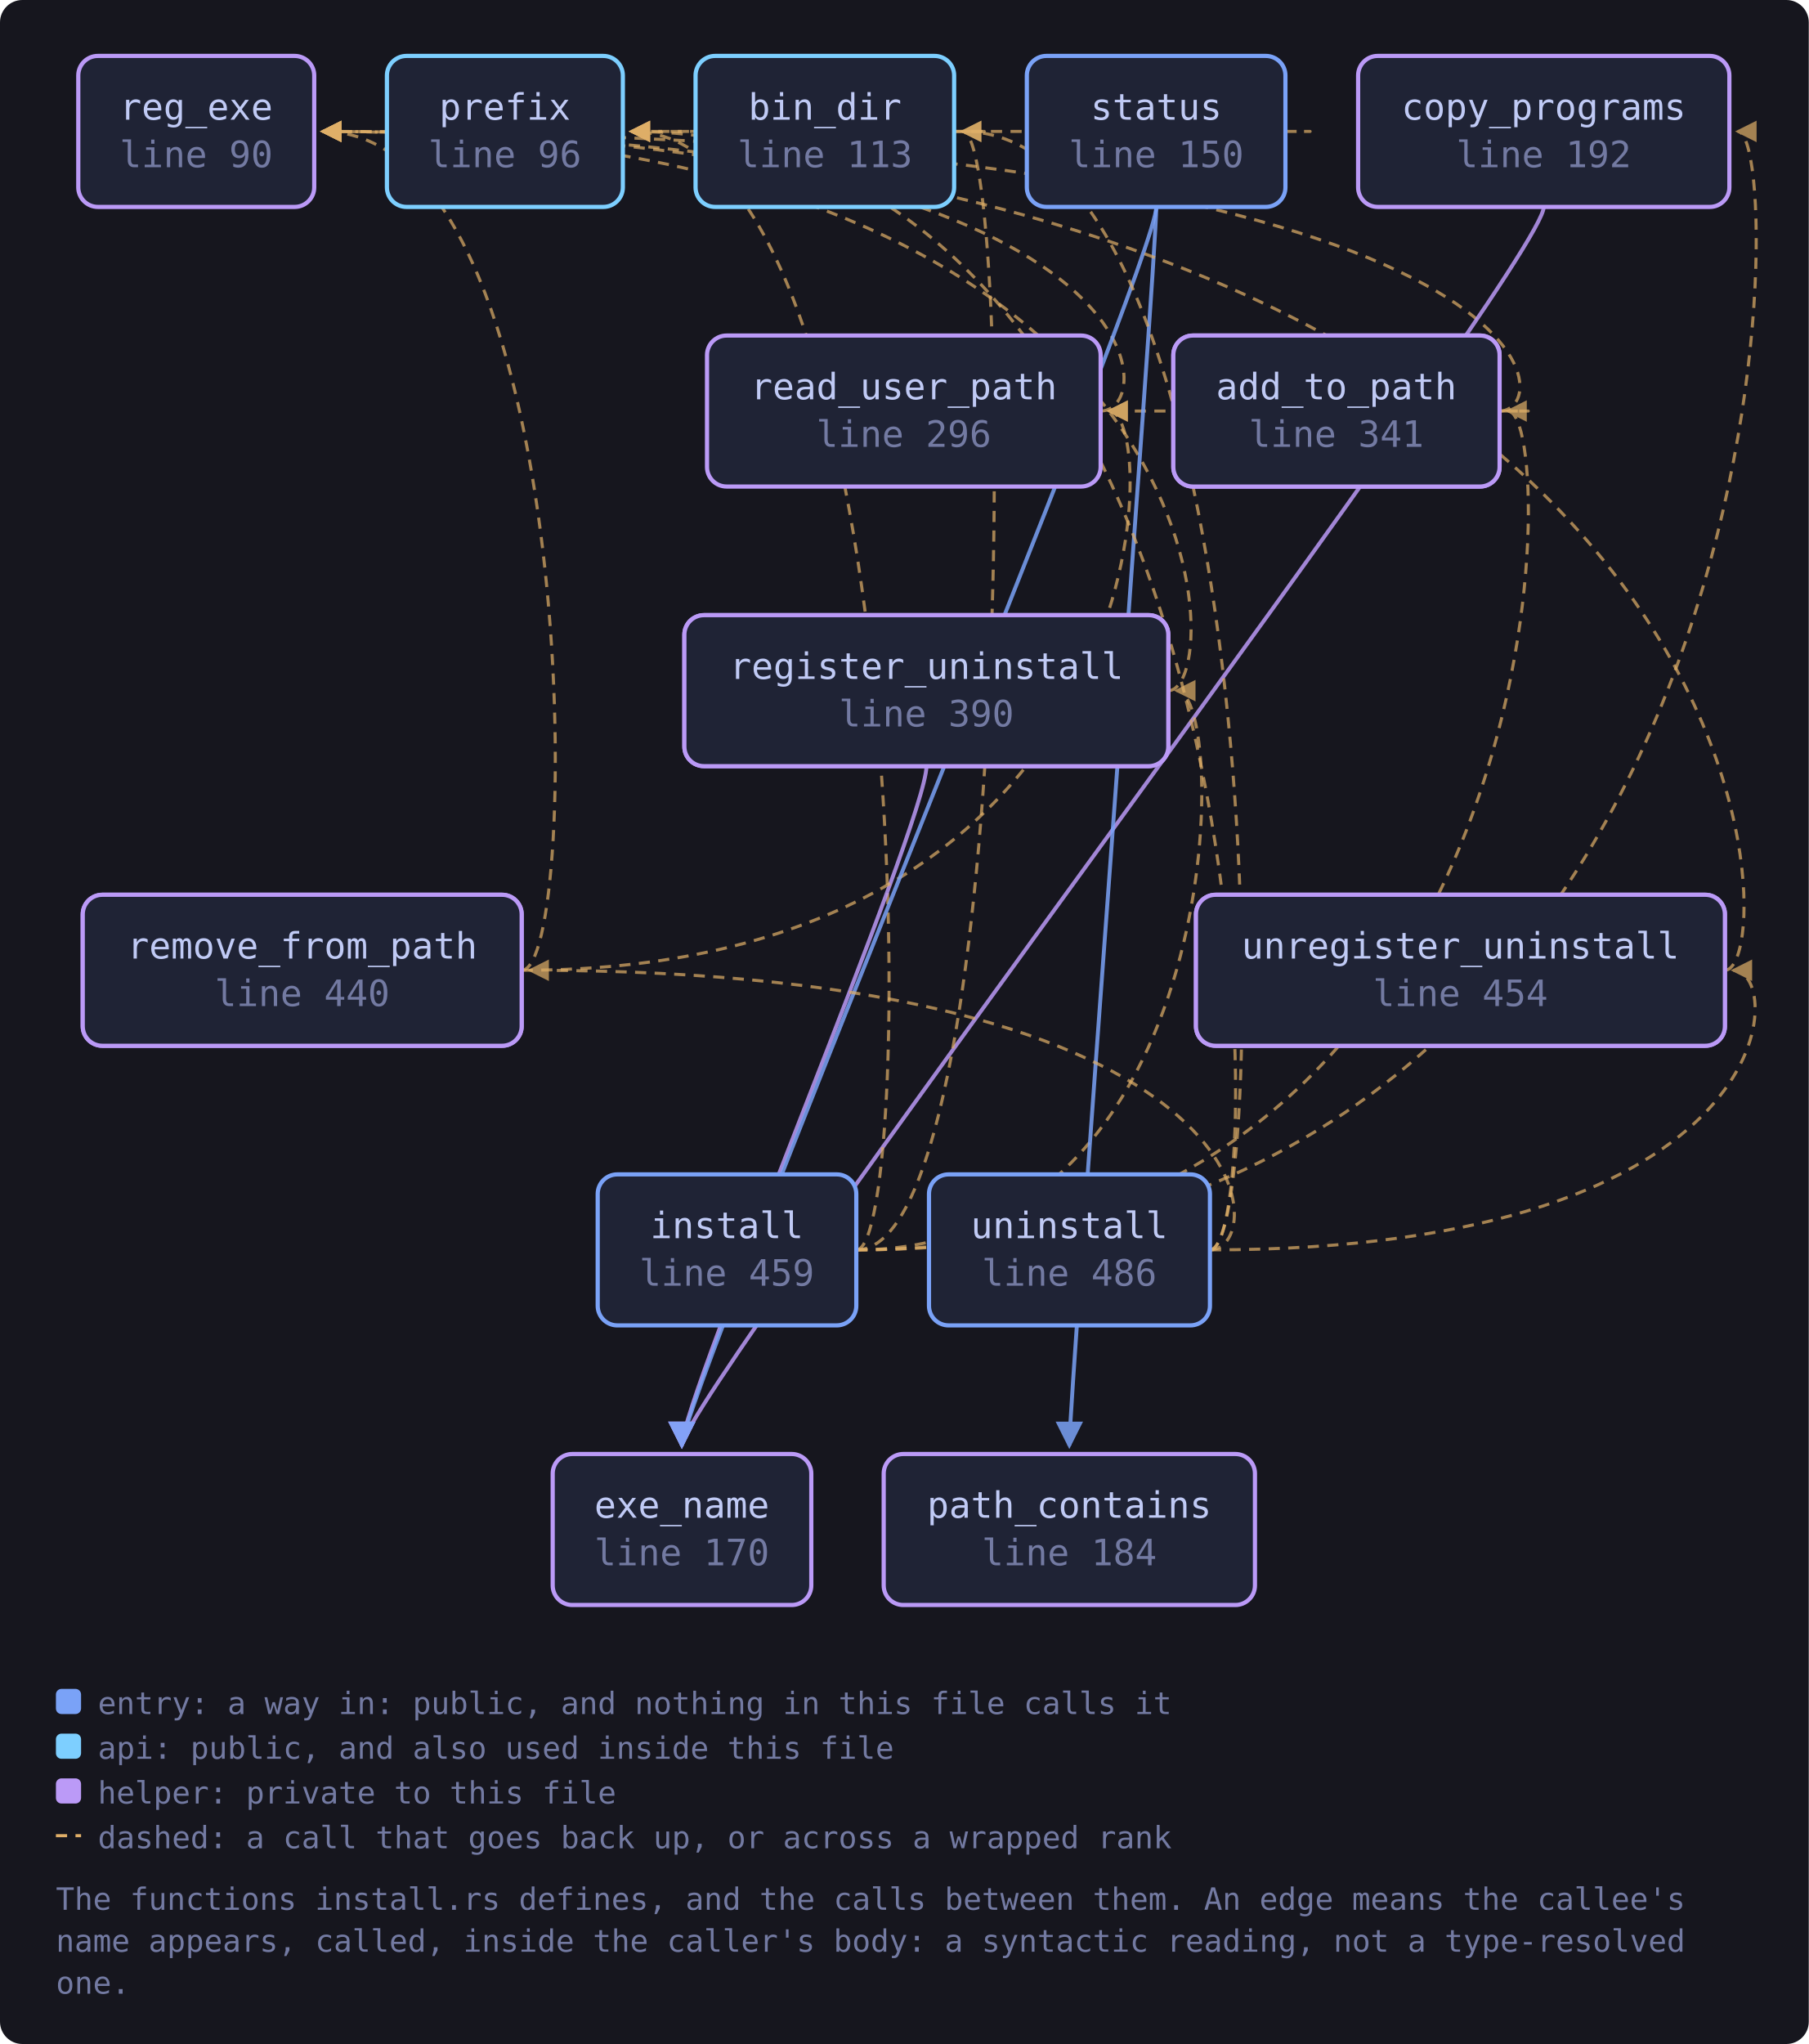
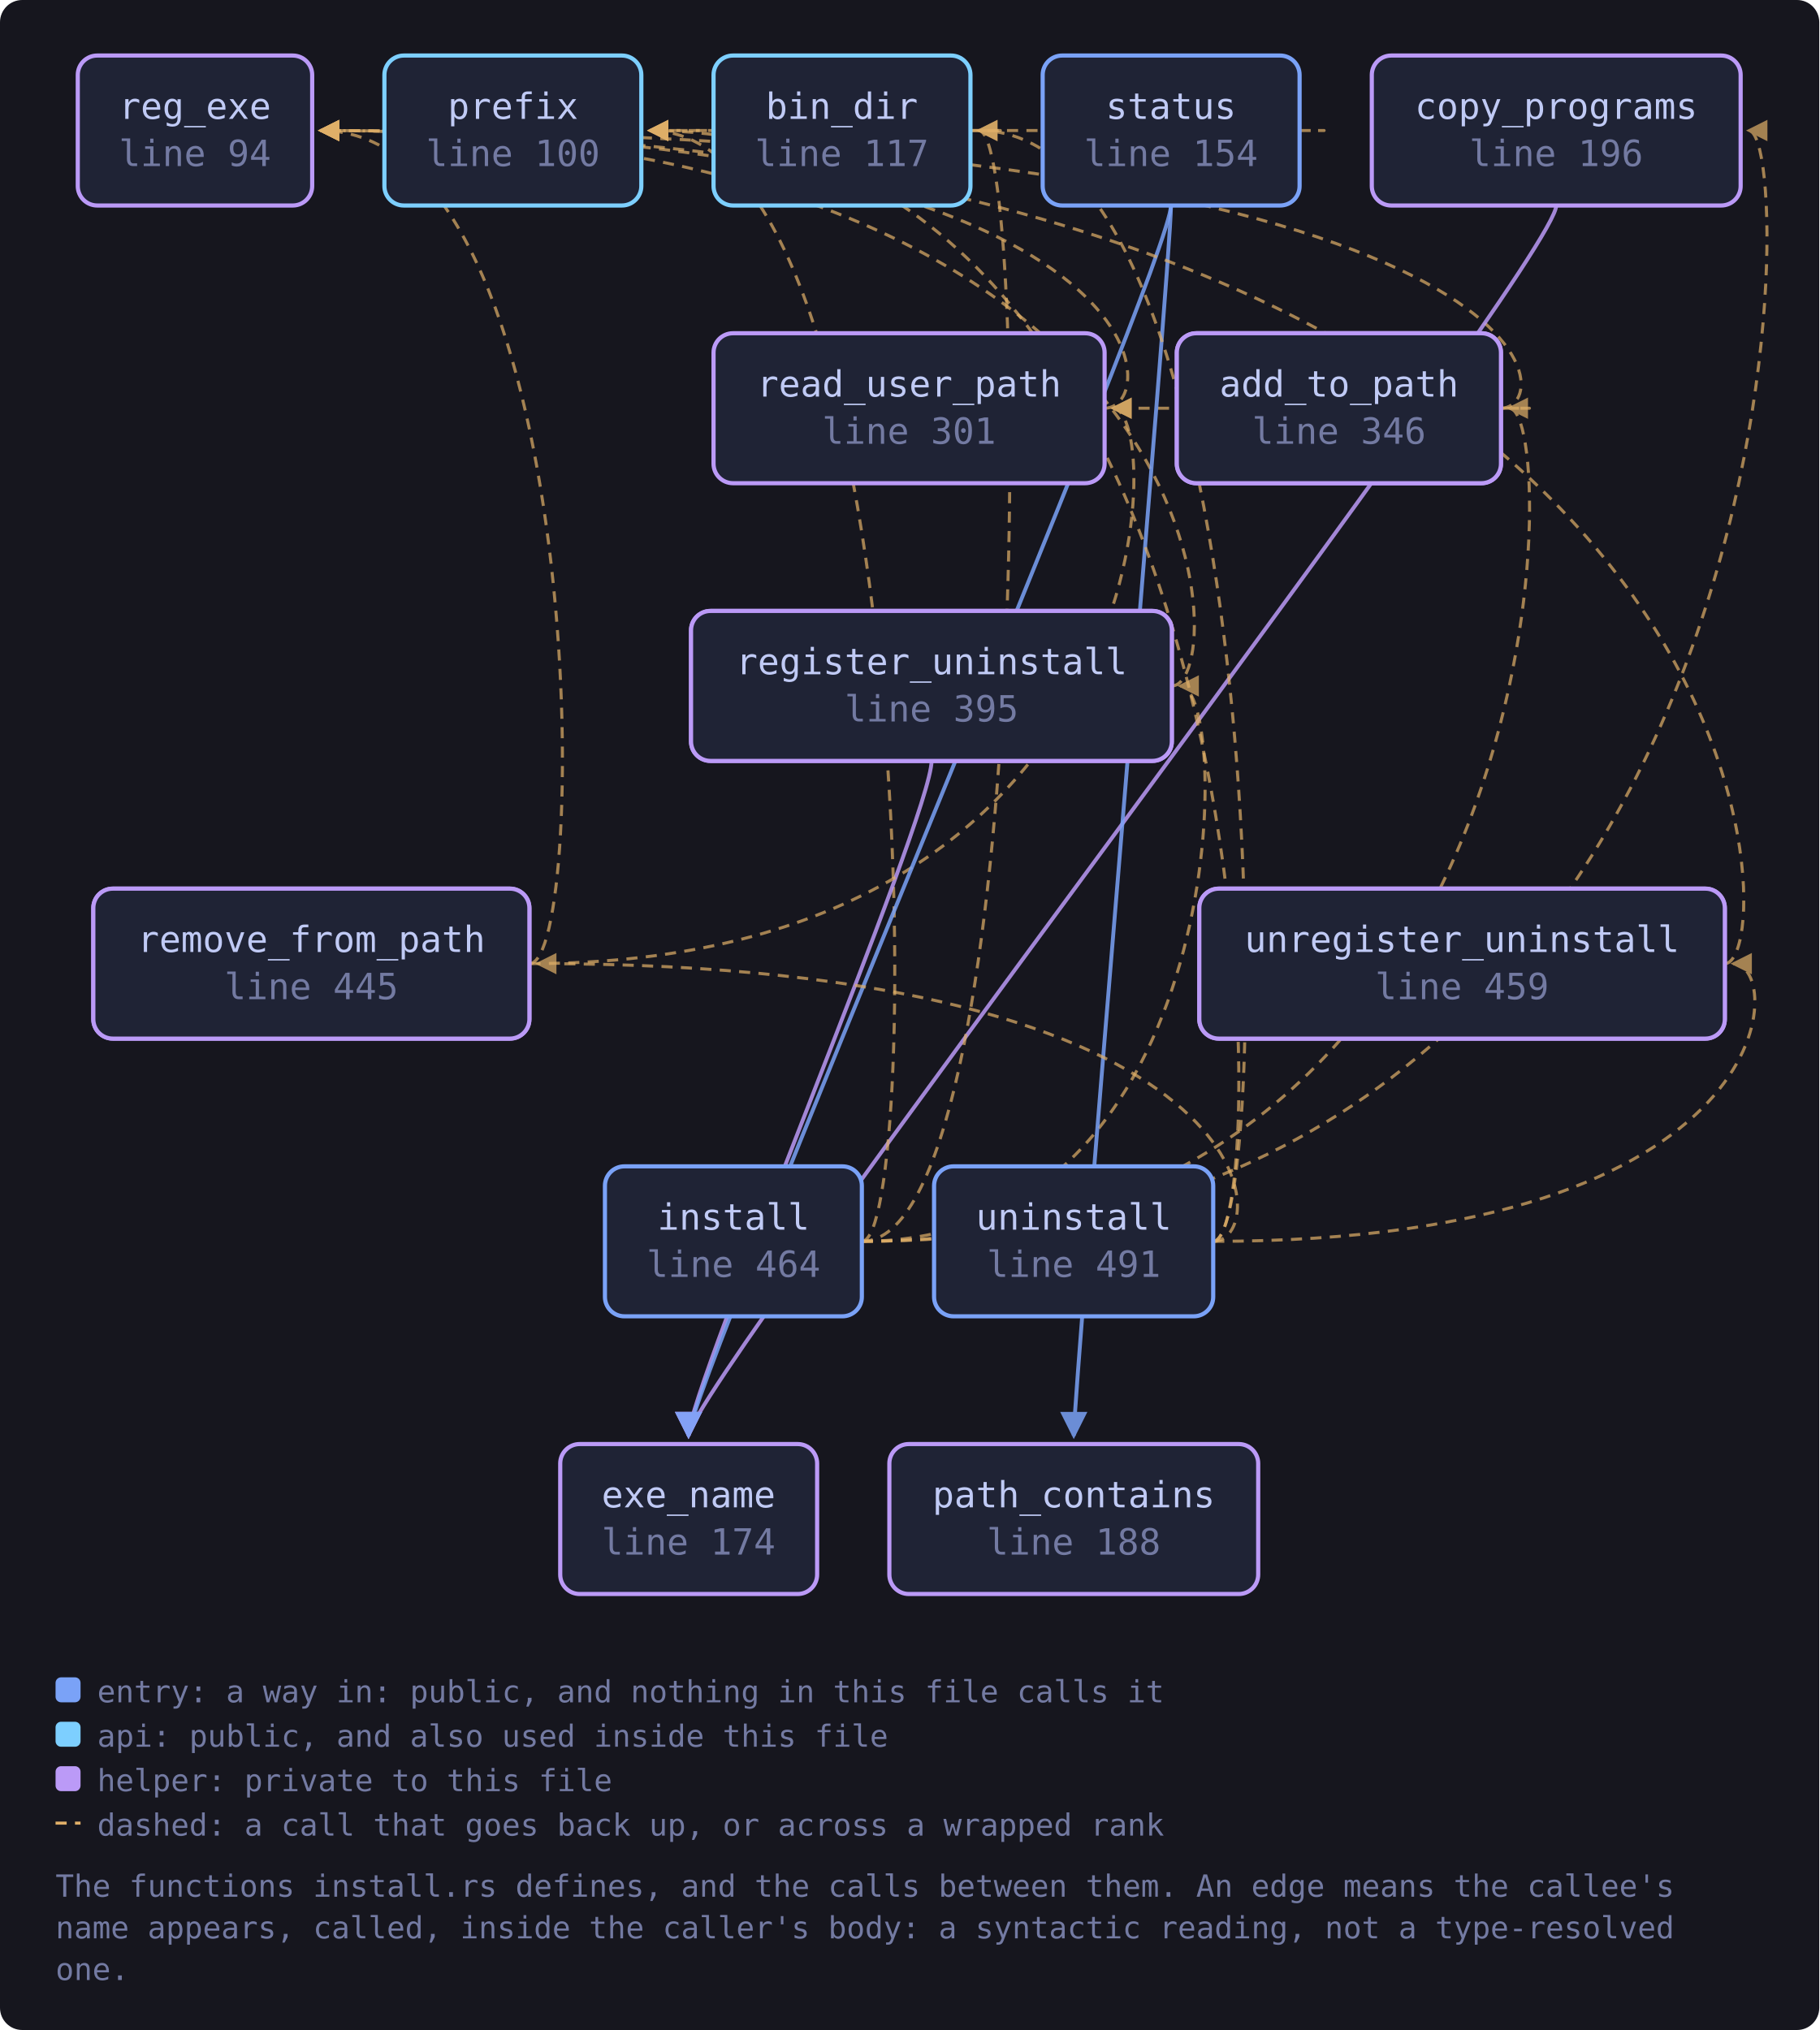
- <svg xmlns="http://www.w3.org/2000/svg" viewBox="0 0 647 731" width="647" height="731" style="max-width:100%;height:auto" role="img" aria-label="flowchart">
+ <svg xmlns="http://www.w3.org/2000/svg" viewBox="0 0 655 731" width="655" height="731" style="max-width:100%;height:auto" role="img" aria-label="flowchart">
  <defs>
    <marker id="a-muted" viewBox="0 0 8 8" refX="7" refY="4" markerWidth="7" markerHeight="7" orient="auto-start-reverse">
      <path d="M0 0 L8 4 L0 8 z" fill="var(--muted, #737aa2)" />
    </marker>
    <marker id="a-warn" viewBox="0 0 8 8" refX="7" refY="4" markerWidth="7" markerHeight="7" orient="auto-start-reverse">
      <path d="M0 0 L8 4 L0 8 z" fill="var(--warn, #e0af68)" />
    </marker>
    <marker id="a-accent" viewBox="0 0 8 8" refX="7" refY="4" markerWidth="7" markerHeight="7" orient="auto-start-reverse">
      <path d="M0 0 L8 4 L0 8 z" fill="var(--accent, #7aa2f7)" />
    </marker>
    <marker id="a-cyan" viewBox="0 0 8 8" refX="7" refY="4" markerWidth="7" markerHeight="7" orient="auto-start-reverse">
      <path d="M0 0 L8 4 L0 8 z" fill="var(--cyan, #7dcfff)" />
    </marker>
    <marker id="a-accent-2" viewBox="0 0 8 8" refX="7" refY="4" markerWidth="7" markerHeight="7" orient="auto-start-reverse">
      <path d="M0 0 L8 4 L0 8 z" fill="var(--accent-2, #bb9af7)" />
    </marker>
  </defs>
-   <rect x="0" y="0" width="647" height="731" fill="var(--bg-inset, #16161e)" rx="8" />
-   <path d="M536.4 147.0 C 558.4 147.0, 558.4 147.0, 396.7 147.0" fill="none" stroke="var(--warn, #e0af68)" stroke-width="1.1" opacity="0.7" stroke-dasharray="4 3" marker-end="url(#a-warn)" />
-   <path d="M536.4 147.0 C 558.4 147.0, 558.4 47.0, 115.4 47.0" fill="none" stroke="var(--warn, #e0af68)" stroke-width="1.1" opacity="0.7" stroke-dasharray="4 3" marker-end="url(#a-warn)" />
-   <path d="M341.3 47.0 C 363.3 47.0, 363.3 47.0, 225.8 47.0" fill="none" stroke="var(--warn, #e0af68)" stroke-width="1.1" opacity="0.7" stroke-dasharray="4 3" marker-end="url(#a-warn)" />
-   <path d="M552.2 74.0 C 552.2 94.0, 243.9 500.0, 243.9 517.0" fill="none" stroke="var(--accent-2, #bb9af7)" stroke-width="1.4" opacity="0.85" marker-end="url(#a-accent-2)" />
-   <path d="M306.3 447.0 C 558.4 447.0, 558.4 147.0, 539.4 147.0" fill="none" stroke="var(--warn, #e0af68)" stroke-width="1.1" opacity="0.7" stroke-dasharray="4 3" marker-end="url(#a-warn)" />
-   <path d="M306.3 447.0 C 363.3 447.0, 363.3 47.0, 344.3 47.0" fill="none" stroke="var(--warn, #e0af68)" stroke-width="1.1" opacity="0.7" stroke-dasharray="4 3" marker-end="url(#a-warn)" />
-   <path d="M306.3 447.0 C 640.6 447.0, 640.6 47.0, 621.6 47.0" fill="none" stroke="var(--warn, #e0af68)" stroke-width="1.1" opacity="0.7" stroke-dasharray="4 3" marker-end="url(#a-warn)" />
-   <path d="M306.3 447.0 C 328.3 447.0, 328.3 47.0, 225.8 47.0" fill="none" stroke="var(--warn, #e0af68)" stroke-width="1.1" opacity="0.7" stroke-dasharray="4 3" marker-end="url(#a-warn)" />
-   <path d="M306.3 447.0 C 439.9 447.0, 439.9 247.0, 420.9 247.0" fill="none" stroke="var(--warn, #e0af68)" stroke-width="1.1" opacity="0.7" stroke-dasharray="4 3" marker-end="url(#a-warn)" />
-   <path d="M393.7 147.0 C 415.7 147.0, 415.7 47.0, 115.4 47.0" fill="none" stroke="var(--warn, #e0af68)" stroke-width="1.1" opacity="0.7" stroke-dasharray="4 3" marker-end="url(#a-warn)" />
-   <path d="M331.4 274.0 C 331.4 294.0, 243.9 500.0, 243.9 517.0" fill="none" stroke="var(--accent-2, #bb9af7)" stroke-width="1.4" opacity="0.85" marker-end="url(#a-accent-2)" />
-   <path d="M417.9 247.0 C 439.9 247.0, 439.9 47.0, 115.4 47.0" fill="none" stroke="var(--warn, #e0af68)" stroke-width="1.1" opacity="0.7" stroke-dasharray="4 3" marker-end="url(#a-warn)" />
-   <path d="M186.6 347.0 C 415.7 347.0, 415.7 147.0, 396.7 147.0" fill="none" stroke="var(--warn, #e0af68)" stroke-width="1.1" opacity="0.7" stroke-dasharray="4 3" marker-end="url(#a-warn)" />
-   <path d="M186.6 347.0 C 208.6 347.0, 208.6 47.0, 115.4 47.0" fill="none" stroke="var(--warn, #e0af68)" stroke-width="1.1" opacity="0.7" stroke-dasharray="4 3" marker-end="url(#a-warn)" />
-   <path d="M413.6 74.0 C 413.6 94.0, 243.9 500.0, 243.9 517.0" fill="none" stroke="var(--accent, #7aa2f7)" stroke-width="1.4" opacity="0.85" marker-end="url(#a-accent)" />
-   <path d="M413.6 74.0 C 413.6 94.0, 382.5 500.0, 382.5 517.0" fill="none" stroke="var(--accent, #7aa2f7)" stroke-width="1.4" opacity="0.85" marker-end="url(#a-accent)" />
-   <path d="M459.8 47.0 C 481.8 47.0, 481.8 47.0, 225.8 47.0" fill="none" stroke="var(--warn, #e0af68)" stroke-width="1.1" opacity="0.7" stroke-dasharray="4 3" marker-end="url(#a-warn)" />
-   <path d="M432.8 447.0 C 454.8 447.0, 454.8 47.0, 344.3 47.0" fill="none" stroke="var(--warn, #e0af68)" stroke-width="1.1" opacity="0.7" stroke-dasharray="4 3" marker-end="url(#a-warn)" />
-   <path d="M432.8 447.0 C 454.8 447.0, 454.8 47.0, 225.8 47.0" fill="none" stroke="var(--warn, #e0af68)" stroke-width="1.1" opacity="0.7" stroke-dasharray="4 3" marker-end="url(#a-warn)" />
-   <path d="M432.8 447.0 C 454.8 447.0, 454.8 347.0, 189.6 347.0" fill="none" stroke="var(--warn, #e0af68)" stroke-width="1.1" opacity="0.7" stroke-dasharray="4 3" marker-end="url(#a-warn)" />
-   <path d="M432.8 447.0 C 639.0 447.0, 639.0 347.0, 620.0 347.0" fill="none" stroke="var(--warn, #e0af68)" stroke-width="1.1" opacity="0.7" stroke-dasharray="4 3" marker-end="url(#a-warn)" />
-   <path d="M617.0 347.0 C 639.0 347.0, 639.0 47.0, 115.4 47.0" fill="none" stroke="var(--warn, #e0af68)" stroke-width="1.1" opacity="0.7" stroke-dasharray="4 3" marker-end="url(#a-warn)" />
-   <a href="https://github.com/tilas01/veilvoice/blob/main/crates/veilvoice-setup/src/install.rs#L90" target="_blank" rel="noopener noreferrer">
+   <rect x="0" y="0" width="655" height="731" fill="var(--bg-inset, #16161e)" rx="8" />
+   <path d="M540.4 147.0 C 562.4 147.0, 562.4 147.0, 400.7 147.0" fill="none" stroke="var(--warn, #e0af68)" stroke-width="1.1" opacity="0.7" stroke-dasharray="4 3" marker-end="url(#a-warn)" />
+   <path d="M540.4 147.0 C 562.4 147.0, 562.4 47.0, 115.4 47.0" fill="none" stroke="var(--warn, #e0af68)" stroke-width="1.1" opacity="0.7" stroke-dasharray="4 3" marker-end="url(#a-warn)" />
+   <path d="M349.4 47.0 C 371.4 47.0, 371.4 47.0, 233.9 47.0" fill="none" stroke="var(--warn, #e0af68)" stroke-width="1.1" opacity="0.7" stroke-dasharray="4 3" marker-end="url(#a-warn)" />
+   <path d="M560.3 74.0 C 560.3 94.0, 247.9 500.0, 247.9 517.0" fill="none" stroke="var(--accent-2, #bb9af7)" stroke-width="1.4" opacity="0.85" marker-end="url(#a-accent-2)" />
+   <path d="M310.3 447.0 C 562.4 447.0, 562.4 147.0, 543.4 147.0" fill="none" stroke="var(--warn, #e0af68)" stroke-width="1.1" opacity="0.7" stroke-dasharray="4 3" marker-end="url(#a-warn)" />
+   <path d="M310.3 447.0 C 371.4 447.0, 371.4 47.0, 352.4 47.0" fill="none" stroke="var(--warn, #e0af68)" stroke-width="1.1" opacity="0.7" stroke-dasharray="4 3" marker-end="url(#a-warn)" />
+   <path d="M310.3 447.0 C 648.6 447.0, 648.6 47.0, 629.6 47.0" fill="none" stroke="var(--warn, #e0af68)" stroke-width="1.1" opacity="0.7" stroke-dasharray="4 3" marker-end="url(#a-warn)" />
+   <path d="M310.3 447.0 C 332.3 447.0, 332.3 47.0, 233.9 47.0" fill="none" stroke="var(--warn, #e0af68)" stroke-width="1.1" opacity="0.7" stroke-dasharray="4 3" marker-end="url(#a-warn)" />
+   <path d="M310.3 447.0 C 443.9 447.0, 443.9 247.0, 424.9 247.0" fill="none" stroke="var(--warn, #e0af68)" stroke-width="1.1" opacity="0.7" stroke-dasharray="4 3" marker-end="url(#a-warn)" />
+   <path d="M397.7 147.0 C 419.7 147.0, 419.7 47.0, 115.4 47.0" fill="none" stroke="var(--warn, #e0af68)" stroke-width="1.1" opacity="0.7" stroke-dasharray="4 3" marker-end="url(#a-warn)" />
+   <path d="M335.4 274.0 C 335.4 294.0, 247.9 500.0, 247.9 517.0" fill="none" stroke="var(--accent-2, #bb9af7)" stroke-width="1.4" opacity="0.85" marker-end="url(#a-accent-2)" />
+   <path d="M421.9 247.0 C 443.9 247.0, 443.9 47.0, 115.4 47.0" fill="none" stroke="var(--warn, #e0af68)" stroke-width="1.1" opacity="0.7" stroke-dasharray="4 3" marker-end="url(#a-warn)" />
+   <path d="M190.6 347.0 C 419.7 347.0, 419.7 147.0, 400.7 147.0" fill="none" stroke="var(--warn, #e0af68)" stroke-width="1.1" opacity="0.7" stroke-dasharray="4 3" marker-end="url(#a-warn)" />
+   <path d="M190.6 347.0 C 212.6 347.0, 212.6 47.0, 115.4 47.0" fill="none" stroke="var(--warn, #e0af68)" stroke-width="1.1" opacity="0.7" stroke-dasharray="4 3" marker-end="url(#a-warn)" />
+   <path d="M421.6 74.0 C 421.6 94.0, 247.9 500.0, 247.9 517.0" fill="none" stroke="var(--accent, #7aa2f7)" stroke-width="1.4" opacity="0.85" marker-end="url(#a-accent)" />
+   <path d="M421.6 74.0 C 421.6 94.0, 386.6 500.0, 386.6 517.0" fill="none" stroke="var(--accent, #7aa2f7)" stroke-width="1.4" opacity="0.85" marker-end="url(#a-accent)" />
+   <path d="M467.9 47.0 C 489.9 47.0, 489.9 47.0, 233.9 47.0" fill="none" stroke="var(--warn, #e0af68)" stroke-width="1.1" opacity="0.7" stroke-dasharray="4 3" marker-end="url(#a-warn)" />
+   <path d="M436.8 447.0 C 458.8 447.0, 458.8 47.0, 352.4 47.0" fill="none" stroke="var(--warn, #e0af68)" stroke-width="1.1" opacity="0.7" stroke-dasharray="4 3" marker-end="url(#a-warn)" />
+   <path d="M436.8 447.0 C 458.8 447.0, 458.8 47.0, 233.9 47.0" fill="none" stroke="var(--warn, #e0af68)" stroke-width="1.1" opacity="0.7" stroke-dasharray="4 3" marker-end="url(#a-warn)" />
+   <path d="M436.8 447.0 C 458.8 447.0, 458.8 347.0, 193.6 347.0" fill="none" stroke="var(--warn, #e0af68)" stroke-width="1.1" opacity="0.7" stroke-dasharray="4 3" marker-end="url(#a-warn)" />
+   <path d="M436.8 447.0 C 643.0 447.0, 643.0 347.0, 624.0 347.0" fill="none" stroke="var(--warn, #e0af68)" stroke-width="1.1" opacity="0.7" stroke-dasharray="4 3" marker-end="url(#a-warn)" />
+   <path d="M621.0 347.0 C 643.0 347.0, 643.0 47.0, 115.4 47.0" fill="none" stroke="var(--warn, #e0af68)" stroke-width="1.1" opacity="0.7" stroke-dasharray="4 3" marker-end="url(#a-warn)" />
+   <a href="https://github.com/tilas01/veilvoice/blob/main/crates/veilvoice-setup/src/install.rs#L94" target="_blank" rel="noopener noreferrer">
    <rect x="28.0" y="20.0" width="84.4" height="54.0" rx="7" fill="var(--bg-soft, #1f2335)" stroke="var(--accent-2, #bb9af7)" stroke-width="1.5" />
    <text x="70.2" y="42.8" font-family="ui-monospace, SFMono-Regular, Menlo, Consolas, monospace" font-size="13" fill="var(--fg, #c0caf5)" text-anchor="middle">reg_exe</text>
-     <text x="70.2" y="59.8" font-family="ui-monospace, SFMono-Regular, Menlo, Consolas, monospace" font-size="13" fill="var(--muted, #737aa2)" text-anchor="middle">line 90</text>
+     <text x="70.2" y="59.8" font-family="ui-monospace, SFMono-Regular, Menlo, Consolas, monospace" font-size="13" fill="var(--muted, #737aa2)" text-anchor="middle">line 94</text>
  </a>
-   <a href="https://github.com/tilas01/veilvoice/blob/main/crates/veilvoice-setup/src/install.rs#L96" target="_blank" rel="noopener noreferrer">
-     <rect x="138.4" y="20.0" width="84.4" height="54.0" rx="7" fill="var(--bg-soft, #1f2335)" stroke="var(--cyan, #7dcfff)" stroke-width="1.5" />
-     <text x="180.6" y="42.8" font-family="ui-monospace, SFMono-Regular, Menlo, Consolas, monospace" font-size="13" fill="var(--fg, #c0caf5)" text-anchor="middle">prefix</text>
-     <text x="180.6" y="59.8" font-family="ui-monospace, SFMono-Regular, Menlo, Consolas, monospace" font-size="13" fill="var(--muted, #737aa2)" text-anchor="middle">line 96</text>
+   <a href="https://github.com/tilas01/veilvoice/blob/main/crates/veilvoice-setup/src/install.rs#L100" target="_blank" rel="noopener noreferrer">
+     <rect x="138.4" y="20.0" width="92.5" height="54.0" rx="7" fill="var(--bg-soft, #1f2335)" stroke="var(--cyan, #7dcfff)" stroke-width="1.5" />
+     <text x="184.7" y="42.8" font-family="ui-monospace, SFMono-Regular, Menlo, Consolas, monospace" font-size="13" fill="var(--fg, #c0caf5)" text-anchor="middle">prefix</text>
+     <text x="184.7" y="59.8" font-family="ui-monospace, SFMono-Regular, Menlo, Consolas, monospace" font-size="13" fill="var(--muted, #737aa2)" text-anchor="middle">line 100</text>
  </a>
-   <a href="https://github.com/tilas01/veilvoice/blob/main/crates/veilvoice-setup/src/install.rs#L113" target="_blank" rel="noopener noreferrer">
-     <rect x="248.8" y="20.0" width="92.5" height="54.0" rx="7" fill="var(--bg-soft, #1f2335)" stroke="var(--cyan, #7dcfff)" stroke-width="1.5" />
-     <text x="295.1" y="42.8" font-family="ui-monospace, SFMono-Regular, Menlo, Consolas, monospace" font-size="13" fill="var(--fg, #c0caf5)" text-anchor="middle">bin_dir</text>
-     <text x="295.1" y="59.8" font-family="ui-monospace, SFMono-Regular, Menlo, Consolas, monospace" font-size="13" fill="var(--muted, #737aa2)" text-anchor="middle">line 113</text>
+   <a href="https://github.com/tilas01/veilvoice/blob/main/crates/veilvoice-setup/src/install.rs#L117" target="_blank" rel="noopener noreferrer">
+     <rect x="256.9" y="20.0" width="92.5" height="54.0" rx="7" fill="var(--bg-soft, #1f2335)" stroke="var(--cyan, #7dcfff)" stroke-width="1.5" />
+     <text x="303.1" y="42.8" font-family="ui-monospace, SFMono-Regular, Menlo, Consolas, monospace" font-size="13" fill="var(--fg, #c0caf5)" text-anchor="middle">bin_dir</text>
+     <text x="303.1" y="59.8" font-family="ui-monospace, SFMono-Regular, Menlo, Consolas, monospace" font-size="13" fill="var(--muted, #737aa2)" text-anchor="middle">line 117</text>
  </a>
-   <a href="https://github.com/tilas01/veilvoice/blob/main/crates/veilvoice-setup/src/install.rs#L150" target="_blank" rel="noopener noreferrer">
-     <rect x="367.3" y="20.0" width="92.5" height="54.0" rx="7" fill="var(--bg-soft, #1f2335)" stroke="var(--accent, #7aa2f7)" stroke-width="1.5" />
-     <text x="413.6" y="42.8" font-family="ui-monospace, SFMono-Regular, Menlo, Consolas, monospace" font-size="13" fill="var(--fg, #c0caf5)" text-anchor="middle">status</text>
-     <text x="413.6" y="59.8" font-family="ui-monospace, SFMono-Regular, Menlo, Consolas, monospace" font-size="13" fill="var(--muted, #737aa2)" text-anchor="middle">line 150</text>
+   <a href="https://github.com/tilas01/veilvoice/blob/main/crates/veilvoice-setup/src/install.rs#L154" target="_blank" rel="noopener noreferrer">
+     <rect x="375.4" y="20.0" width="92.5" height="54.0" rx="7" fill="var(--bg-soft, #1f2335)" stroke="var(--accent, #7aa2f7)" stroke-width="1.5" />
+     <text x="421.6" y="42.8" font-family="ui-monospace, SFMono-Regular, Menlo, Consolas, monospace" font-size="13" fill="var(--fg, #c0caf5)" text-anchor="middle">status</text>
+     <text x="421.6" y="59.8" font-family="ui-monospace, SFMono-Regular, Menlo, Consolas, monospace" font-size="13" fill="var(--muted, #737aa2)" text-anchor="middle">line 154</text>
  </a>
-   <a href="https://github.com/tilas01/veilvoice/blob/main/crates/veilvoice-setup/src/install.rs#L170" target="_blank" rel="noopener noreferrer">
-     <rect x="197.7" y="520.0" width="92.5" height="54.0" rx="7" fill="var(--bg-soft, #1f2335)" stroke="var(--accent-2, #bb9af7)" stroke-width="1.5" />
-     <text x="243.9" y="542.8" font-family="ui-monospace, SFMono-Regular, Menlo, Consolas, monospace" font-size="13" fill="var(--fg, #c0caf5)" text-anchor="middle">exe_name</text>
-     <text x="243.9" y="559.8" font-family="ui-monospace, SFMono-Regular, Menlo, Consolas, monospace" font-size="13" fill="var(--muted, #737aa2)" text-anchor="middle">line 170</text>
+   <a href="https://github.com/tilas01/veilvoice/blob/main/crates/veilvoice-setup/src/install.rs#L174" target="_blank" rel="noopener noreferrer">
+     <rect x="201.7" y="520.0" width="92.5" height="54.0" rx="7" fill="var(--bg-soft, #1f2335)" stroke="var(--accent-2, #bb9af7)" stroke-width="1.5" />
+     <text x="247.9" y="542.8" font-family="ui-monospace, SFMono-Regular, Menlo, Consolas, monospace" font-size="13" fill="var(--fg, #c0caf5)" text-anchor="middle">exe_name</text>
+     <text x="247.9" y="559.8" font-family="ui-monospace, SFMono-Regular, Menlo, Consolas, monospace" font-size="13" fill="var(--muted, #737aa2)" text-anchor="middle">line 174</text>
  </a>
-   <a href="https://github.com/tilas01/veilvoice/blob/main/crates/veilvoice-setup/src/install.rs#L184" target="_blank" rel="noopener noreferrer">
-     <rect x="316.1" y="520.0" width="132.8" height="54.0" rx="7" fill="var(--bg-soft, #1f2335)" stroke="var(--accent-2, #bb9af7)" stroke-width="1.5" />
-     <text x="382.5" y="542.8" font-family="ui-monospace, SFMono-Regular, Menlo, Consolas, monospace" font-size="13" fill="var(--fg, #c0caf5)" text-anchor="middle">path_contains</text>
-     <text x="382.5" y="559.8" font-family="ui-monospace, SFMono-Regular, Menlo, Consolas, monospace" font-size="13" fill="var(--muted, #737aa2)" text-anchor="middle">line 184</text>
+   <a href="https://github.com/tilas01/veilvoice/blob/main/crates/veilvoice-setup/src/install.rs#L188" target="_blank" rel="noopener noreferrer">
+     <rect x="320.2" y="520.0" width="132.8" height="54.0" rx="7" fill="var(--bg-soft, #1f2335)" stroke="var(--accent-2, #bb9af7)" stroke-width="1.5" />
+     <text x="386.6" y="542.8" font-family="ui-monospace, SFMono-Regular, Menlo, Consolas, monospace" font-size="13" fill="var(--fg, #c0caf5)" text-anchor="middle">path_contains</text>
+     <text x="386.6" y="559.8" font-family="ui-monospace, SFMono-Regular, Menlo, Consolas, monospace" font-size="13" fill="var(--muted, #737aa2)" text-anchor="middle">line 188</text>
  </a>
-   <a href="https://github.com/tilas01/veilvoice/blob/main/crates/veilvoice-setup/src/install.rs#L192" target="_blank" rel="noopener noreferrer">
-     <rect x="485.8" y="20.0" width="132.8" height="54.0" rx="7" fill="var(--bg-soft, #1f2335)" stroke="var(--accent-2, #bb9af7)" stroke-width="1.5" />
-     <text x="552.2" y="42.8" font-family="ui-monospace, SFMono-Regular, Menlo, Consolas, monospace" font-size="13" fill="var(--fg, #c0caf5)" text-anchor="middle">copy_programs</text>
-     <text x="552.2" y="59.8" font-family="ui-monospace, SFMono-Regular, Menlo, Consolas, monospace" font-size="13" fill="var(--muted, #737aa2)" text-anchor="middle">line 192</text>
+   <a href="https://github.com/tilas01/veilvoice/blob/main/crates/veilvoice-setup/src/install.rs#L196" target="_blank" rel="noopener noreferrer">
+     <rect x="493.9" y="20.0" width="132.8" height="54.0" rx="7" fill="var(--bg-soft, #1f2335)" stroke="var(--accent-2, #bb9af7)" stroke-width="1.5" />
+     <text x="560.3" y="42.8" font-family="ui-monospace, SFMono-Regular, Menlo, Consolas, monospace" font-size="13" fill="var(--fg, #c0caf5)" text-anchor="middle">copy_programs</text>
+     <text x="560.3" y="59.8" font-family="ui-monospace, SFMono-Regular, Menlo, Consolas, monospace" font-size="13" fill="var(--muted, #737aa2)" text-anchor="middle">line 196</text>
  </a>
-   <a href="https://github.com/tilas01/veilvoice/blob/main/crates/veilvoice-setup/src/install.rs#L234" target="_blank" rel="noopener noreferrer">
-     <rect x="419.7" y="120.0" width="116.7" height="54.0" rx="7" fill="var(--bg-soft, #1f2335)" stroke="var(--accent-2, #bb9af7)" stroke-width="1.5" />
-     <text x="478.0" y="142.8" font-family="ui-monospace, SFMono-Regular, Menlo, Consolas, monospace" font-size="13" fill="var(--fg, #c0caf5)" text-anchor="middle">add_to_path</text>
-     <text x="478.0" y="159.8" font-family="ui-monospace, SFMono-Regular, Menlo, Consolas, monospace" font-size="13" fill="var(--muted, #737aa2)" text-anchor="middle">line 234</text>
+   <a href="https://github.com/tilas01/veilvoice/blob/main/crates/veilvoice-setup/src/install.rs#L239" target="_blank" rel="noopener noreferrer">
+     <rect x="423.7" y="120.0" width="116.7" height="54.0" rx="7" fill="var(--bg-soft, #1f2335)" stroke="var(--accent-2, #bb9af7)" stroke-width="1.5" />
+     <text x="482.1" y="142.8" font-family="ui-monospace, SFMono-Regular, Menlo, Consolas, monospace" font-size="13" fill="var(--fg, #c0caf5)" text-anchor="middle">add_to_path</text>
+     <text x="482.1" y="159.8" font-family="ui-monospace, SFMono-Regular, Menlo, Consolas, monospace" font-size="13" fill="var(--muted, #737aa2)" text-anchor="middle">line 239</text>
  </a>
-   <a href="https://github.com/tilas01/veilvoice/blob/main/crates/veilvoice-setup/src/install.rs#L296" target="_blank" rel="noopener noreferrer">
-     <rect x="252.9" y="120.0" width="140.8" height="54.0" rx="7" fill="var(--bg-soft, #1f2335)" stroke="var(--accent-2, #bb9af7)" stroke-width="1.5" />
-     <text x="323.3" y="142.8" font-family="ui-monospace, SFMono-Regular, Menlo, Consolas, monospace" font-size="13" fill="var(--fg, #c0caf5)" text-anchor="middle">read_user_path</text>
-     <text x="323.3" y="159.8" font-family="ui-monospace, SFMono-Regular, Menlo, Consolas, monospace" font-size="13" fill="var(--muted, #737aa2)" text-anchor="middle">line 296</text>
+   <a href="https://github.com/tilas01/veilvoice/blob/main/crates/veilvoice-setup/src/install.rs#L301" target="_blank" rel="noopener noreferrer">
+     <rect x="256.9" y="120.0" width="140.8" height="54.0" rx="7" fill="var(--bg-soft, #1f2335)" stroke="var(--accent-2, #bb9af7)" stroke-width="1.5" />
+     <text x="327.3" y="142.8" font-family="ui-monospace, SFMono-Regular, Menlo, Consolas, monospace" font-size="13" fill="var(--fg, #c0caf5)" text-anchor="middle">read_user_path</text>
+     <text x="327.3" y="159.8" font-family="ui-monospace, SFMono-Regular, Menlo, Consolas, monospace" font-size="13" fill="var(--muted, #737aa2)" text-anchor="middle">line 301</text>
  </a>
-   <a href="https://github.com/tilas01/veilvoice/blob/main/crates/veilvoice-setup/src/install.rs#L341" target="_blank" rel="noopener noreferrer">
-     <rect x="419.7" y="120.0" width="116.7" height="54.0" rx="7" fill="var(--bg-soft, #1f2335)" stroke="var(--accent-2, #bb9af7)" stroke-width="1.5" />
-     <text x="478.0" y="142.8" font-family="ui-monospace, SFMono-Regular, Menlo, Consolas, monospace" font-size="13" fill="var(--fg, #c0caf5)" text-anchor="middle">add_to_path</text>
-     <text x="478.0" y="159.8" font-family="ui-monospace, SFMono-Regular, Menlo, Consolas, monospace" font-size="13" fill="var(--muted, #737aa2)" text-anchor="middle">line 341</text>
+   <a href="https://github.com/tilas01/veilvoice/blob/main/crates/veilvoice-setup/src/install.rs#L346" target="_blank" rel="noopener noreferrer">
+     <rect x="423.7" y="120.0" width="116.7" height="54.0" rx="7" fill="var(--bg-soft, #1f2335)" stroke="var(--accent-2, #bb9af7)" stroke-width="1.5" />
+     <text x="482.1" y="142.8" font-family="ui-monospace, SFMono-Regular, Menlo, Consolas, monospace" font-size="13" fill="var(--fg, #c0caf5)" text-anchor="middle">add_to_path</text>
+     <text x="482.1" y="159.8" font-family="ui-monospace, SFMono-Regular, Menlo, Consolas, monospace" font-size="13" fill="var(--muted, #737aa2)" text-anchor="middle">line 346</text>
  </a>
-   <a href="https://github.com/tilas01/veilvoice/blob/main/crates/veilvoice-setup/src/install.rs#L351" target="_blank" rel="noopener noreferrer">
-     <rect x="244.8" y="220.0" width="173.1" height="54.0" rx="7" fill="var(--bg-soft, #1f2335)" stroke="var(--accent-2, #bb9af7)" stroke-width="1.5" />
-     <text x="331.4" y="242.8" font-family="ui-monospace, SFMono-Regular, Menlo, Consolas, monospace" font-size="13" fill="var(--fg, #c0caf5)" text-anchor="middle">register_uninstall</text>
-     <text x="331.4" y="259.8" font-family="ui-monospace, SFMono-Regular, Menlo, Consolas, monospace" font-size="13" fill="var(--muted, #737aa2)" text-anchor="middle">line 351</text>
-   </a>
-   <a href="https://github.com/tilas01/veilvoice/blob/main/crates/veilvoice-setup/src/install.rs#L390" target="_blank" rel="noopener noreferrer">
-     <rect x="244.8" y="220.0" width="173.1" height="54.0" rx="7" fill="var(--bg-soft, #1f2335)" stroke="var(--accent-2, #bb9af7)" stroke-width="1.5" />
-     <text x="331.4" y="242.8" font-family="ui-monospace, SFMono-Regular, Menlo, Consolas, monospace" font-size="13" fill="var(--fg, #c0caf5)" text-anchor="middle">register_uninstall</text>
-     <text x="331.4" y="259.8" font-family="ui-monospace, SFMono-Regular, Menlo, Consolas, monospace" font-size="13" fill="var(--muted, #737aa2)" text-anchor="middle">line 390</text>
+   <a href="https://github.com/tilas01/veilvoice/blob/main/crates/veilvoice-setup/src/install.rs#L356" target="_blank" rel="noopener noreferrer">
+     <rect x="248.8" y="220.0" width="173.1" height="54.0" rx="7" fill="var(--bg-soft, #1f2335)" stroke="var(--accent-2, #bb9af7)" stroke-width="1.5" />
+     <text x="335.4" y="242.8" font-family="ui-monospace, SFMono-Regular, Menlo, Consolas, monospace" font-size="13" fill="var(--fg, #c0caf5)" text-anchor="middle">register_uninstall</text>
+     <text x="335.4" y="259.8" font-family="ui-monospace, SFMono-Regular, Menlo, Consolas, monospace" font-size="13" fill="var(--muted, #737aa2)" text-anchor="middle">line 356</text>
  </a>
  <a href="https://github.com/tilas01/veilvoice/blob/main/crates/veilvoice-setup/src/install.rs#L395" target="_blank" rel="noopener noreferrer">
-     <rect x="29.6" y="320.0" width="157.0" height="54.0" rx="7" fill="var(--bg-soft, #1f2335)" stroke="var(--accent-2, #bb9af7)" stroke-width="1.5" />
-     <text x="108.1" y="342.8" font-family="ui-monospace, SFMono-Regular, Menlo, Consolas, monospace" font-size="13" fill="var(--fg, #c0caf5)" text-anchor="middle">remove_from_path</text>
-     <text x="108.1" y="359.8" font-family="ui-monospace, SFMono-Regular, Menlo, Consolas, monospace" font-size="13" fill="var(--muted, #737aa2)" text-anchor="middle">line 395</text>
+     <rect x="248.8" y="220.0" width="173.1" height="54.0" rx="7" fill="var(--bg-soft, #1f2335)" stroke="var(--accent-2, #bb9af7)" stroke-width="1.5" />
+     <text x="335.4" y="242.8" font-family="ui-monospace, SFMono-Regular, Menlo, Consolas, monospace" font-size="13" fill="var(--fg, #c0caf5)" text-anchor="middle">register_uninstall</text>
+     <text x="335.4" y="259.8" font-family="ui-monospace, SFMono-Regular, Menlo, Consolas, monospace" font-size="13" fill="var(--muted, #737aa2)" text-anchor="middle">line 395</text>
  </a>
-   <a href="https://github.com/tilas01/veilvoice/blob/main/crates/veilvoice-setup/src/install.rs#L440" target="_blank" rel="noopener noreferrer">
-     <rect x="29.6" y="320.0" width="157.0" height="54.0" rx="7" fill="var(--bg-soft, #1f2335)" stroke="var(--accent-2, #bb9af7)" stroke-width="1.5" />
-     <text x="108.1" y="342.8" font-family="ui-monospace, SFMono-Regular, Menlo, Consolas, monospace" font-size="13" fill="var(--fg, #c0caf5)" text-anchor="middle">remove_from_path</text>
-     <text x="108.1" y="359.8" font-family="ui-monospace, SFMono-Regular, Menlo, Consolas, monospace" font-size="13" fill="var(--muted, #737aa2)" text-anchor="middle">line 440</text>
+   <a href="https://github.com/tilas01/veilvoice/blob/main/crates/veilvoice-setup/src/install.rs#L400" target="_blank" rel="noopener noreferrer">
+     <rect x="33.6" y="320.0" width="157.0" height="54.0" rx="7" fill="var(--bg-soft, #1f2335)" stroke="var(--accent-2, #bb9af7)" stroke-width="1.5" />
+     <text x="112.1" y="342.8" font-family="ui-monospace, SFMono-Regular, Menlo, Consolas, monospace" font-size="13" fill="var(--fg, #c0caf5)" text-anchor="middle">remove_from_path</text>
+     <text x="112.1" y="359.8" font-family="ui-monospace, SFMono-Regular, Menlo, Consolas, monospace" font-size="13" fill="var(--muted, #737aa2)" text-anchor="middle">line 400</text>
  </a>
  <a href="https://github.com/tilas01/veilvoice/blob/main/crates/veilvoice-setup/src/install.rs#L445" target="_blank" rel="noopener noreferrer">
-     <rect x="427.8" y="320.0" width="189.2" height="54.0" rx="7" fill="var(--bg-soft, #1f2335)" stroke="var(--accent-2, #bb9af7)" stroke-width="1.5" />
-     <text x="522.4" y="342.8" font-family="ui-monospace, SFMono-Regular, Menlo, Consolas, monospace" font-size="13" fill="var(--fg, #c0caf5)" text-anchor="middle">unregister_uninstall</text>
-     <text x="522.4" y="359.8" font-family="ui-monospace, SFMono-Regular, Menlo, Consolas, monospace" font-size="13" fill="var(--muted, #737aa2)" text-anchor="middle">line 445</text>
+     <rect x="33.6" y="320.0" width="157.0" height="54.0" rx="7" fill="var(--bg-soft, #1f2335)" stroke="var(--accent-2, #bb9af7)" stroke-width="1.5" />
+     <text x="112.1" y="342.8" font-family="ui-monospace, SFMono-Regular, Menlo, Consolas, monospace" font-size="13" fill="var(--fg, #c0caf5)" text-anchor="middle">remove_from_path</text>
+     <text x="112.1" y="359.8" font-family="ui-monospace, SFMono-Regular, Menlo, Consolas, monospace" font-size="13" fill="var(--muted, #737aa2)" text-anchor="middle">line 445</text>
  </a>
-   <a href="https://github.com/tilas01/veilvoice/blob/main/crates/veilvoice-setup/src/install.rs#L454" target="_blank" rel="noopener noreferrer">
-     <rect x="427.8" y="320.0" width="189.2" height="54.0" rx="7" fill="var(--bg-soft, #1f2335)" stroke="var(--accent-2, #bb9af7)" stroke-width="1.5" />
-     <text x="522.4" y="342.8" font-family="ui-monospace, SFMono-Regular, Menlo, Consolas, monospace" font-size="13" fill="var(--fg, #c0caf5)" text-anchor="middle">unregister_uninstall</text>
-     <text x="522.4" y="359.8" font-family="ui-monospace, SFMono-Regular, Menlo, Consolas, monospace" font-size="13" fill="var(--muted, #737aa2)" text-anchor="middle">line 454</text>
+   <a href="https://github.com/tilas01/veilvoice/blob/main/crates/veilvoice-setup/src/install.rs#L450" target="_blank" rel="noopener noreferrer">
+     <rect x="431.8" y="320.0" width="189.2" height="54.0" rx="7" fill="var(--bg-soft, #1f2335)" stroke="var(--accent-2, #bb9af7)" stroke-width="1.5" />
+     <text x="526.4" y="342.8" font-family="ui-monospace, SFMono-Regular, Menlo, Consolas, monospace" font-size="13" fill="var(--fg, #c0caf5)" text-anchor="middle">unregister_uninstall</text>
+     <text x="526.4" y="359.8" font-family="ui-monospace, SFMono-Regular, Menlo, Consolas, monospace" font-size="13" fill="var(--muted, #737aa2)" text-anchor="middle">line 450</text>
  </a>
  <a href="https://github.com/tilas01/veilvoice/blob/main/crates/veilvoice-setup/src/install.rs#L459" target="_blank" rel="noopener noreferrer">
-     <rect x="213.8" y="420.0" width="92.5" height="54.0" rx="7" fill="var(--bg-soft, #1f2335)" stroke="var(--accent, #7aa2f7)" stroke-width="1.5" />
-     <text x="260.0" y="442.8" font-family="ui-monospace, SFMono-Regular, Menlo, Consolas, monospace" font-size="13" fill="var(--fg, #c0caf5)" text-anchor="middle">install</text>
-     <text x="260.0" y="459.8" font-family="ui-monospace, SFMono-Regular, Menlo, Consolas, monospace" font-size="13" fill="var(--muted, #737aa2)" text-anchor="middle">line 459</text>
+     <rect x="431.8" y="320.0" width="189.2" height="54.0" rx="7" fill="var(--bg-soft, #1f2335)" stroke="var(--accent-2, #bb9af7)" stroke-width="1.5" />
+     <text x="526.4" y="342.8" font-family="ui-monospace, SFMono-Regular, Menlo, Consolas, monospace" font-size="13" fill="var(--fg, #c0caf5)" text-anchor="middle">unregister_uninstall</text>
+     <text x="526.4" y="359.8" font-family="ui-monospace, SFMono-Regular, Menlo, Consolas, monospace" font-size="13" fill="var(--muted, #737aa2)" text-anchor="middle">line 459</text>
  </a>
-   <a href="https://github.com/tilas01/veilvoice/blob/main/crates/veilvoice-setup/src/install.rs#L486" target="_blank" rel="noopener noreferrer">
-     <rect x="332.3" y="420.0" width="100.5" height="54.0" rx="7" fill="var(--bg-soft, #1f2335)" stroke="var(--accent, #7aa2f7)" stroke-width="1.5" />
-     <text x="382.5" y="442.8" font-family="ui-monospace, SFMono-Regular, Menlo, Consolas, monospace" font-size="13" fill="var(--fg, #c0caf5)" text-anchor="middle">uninstall</text>
-     <text x="382.5" y="459.8" font-family="ui-monospace, SFMono-Regular, Menlo, Consolas, monospace" font-size="13" fill="var(--muted, #737aa2)" text-anchor="middle">line 486</text>
+   <a href="https://github.com/tilas01/veilvoice/blob/main/crates/veilvoice-setup/src/install.rs#L464" target="_blank" rel="noopener noreferrer">
+     <rect x="217.8" y="420.0" width="92.5" height="54.0" rx="7" fill="var(--bg-soft, #1f2335)" stroke="var(--accent, #7aa2f7)" stroke-width="1.5" />
+     <text x="264.1" y="442.8" font-family="ui-monospace, SFMono-Regular, Menlo, Consolas, monospace" font-size="13" fill="var(--fg, #c0caf5)" text-anchor="middle">install</text>
+     <text x="264.1" y="459.8" font-family="ui-monospace, SFMono-Regular, Menlo, Consolas, monospace" font-size="13" fill="var(--muted, #737aa2)" text-anchor="middle">line 464</text>
+   </a>
+   <a href="https://github.com/tilas01/veilvoice/blob/main/crates/veilvoice-setup/src/install.rs#L491" target="_blank" rel="noopener noreferrer">
+     <rect x="336.3" y="420.0" width="100.5" height="54.0" rx="7" fill="var(--bg-soft, #1f2335)" stroke="var(--accent, #7aa2f7)" stroke-width="1.5" />
+     <text x="386.6" y="442.8" font-family="ui-monospace, SFMono-Regular, Menlo, Consolas, monospace" font-size="13" fill="var(--fg, #c0caf5)" text-anchor="middle">uninstall</text>
+     <text x="386.6" y="459.8" font-family="ui-monospace, SFMono-Regular, Menlo, Consolas, monospace" font-size="13" fill="var(--muted, #737aa2)" text-anchor="middle">line 491</text>
  </a>
  <rect x="20.0" y="604.0" width="9" height="9" rx="2" fill="var(--accent, #7aa2f7)" />
  <text x="35.0" y="613.0" font-family="ui-monospace, SFMono-Regular, Menlo, Consolas, monospace" font-size="11" fill="var(--muted, #737aa2)">entry: a way in: public, and nothing in this file calls it</text>
  <rect x="20.0" y="620.0" width="9" height="9" rx="2" fill="var(--cyan, #7dcfff)" />
  <text x="35.0" y="629.0" font-family="ui-monospace, SFMono-Regular, Menlo, Consolas, monospace" font-size="11" fill="var(--muted, #737aa2)">api: public, and also used inside this file</text>
  <rect x="20.0" y="636.0" width="9" height="9" rx="2" fill="var(--accent-2, #bb9af7)" />
  <text x="35.0" y="645.0" font-family="ui-monospace, SFMono-Regular, Menlo, Consolas, monospace" font-size="11" fill="var(--muted, #737aa2)">helper: private to this file</text>
  <path d="M20.0 656.5 L29.0 656.5" stroke="var(--warn, #e0af68)" stroke-width="1.1" stroke-dasharray="4 3" />
  <text x="35.0" y="661.0" font-family="ui-monospace, SFMono-Regular, Menlo, Consolas, monospace" font-size="11" fill="var(--muted, #737aa2)">dashed: a call that goes back up, or across a wrapped rank</text>
  <text x="20.0" y="683.0" font-family="ui-monospace, SFMono-Regular, Menlo, Consolas, monospace" font-size="11" fill="var(--muted, #737aa2)">The functions install.rs defines, and the calls between them. An edge means the callee's</text>
  <text x="20.0" y="698.0" font-family="ui-monospace, SFMono-Regular, Menlo, Consolas, monospace" font-size="11" fill="var(--muted, #737aa2)">name appears, called, inside the caller's body: a syntactic reading, not a type-resolved</text>
  <text x="20.0" y="713.0" font-family="ui-monospace, SFMono-Regular, Menlo, Consolas, monospace" font-size="11" fill="var(--muted, #737aa2)">one.</text>
</svg>
